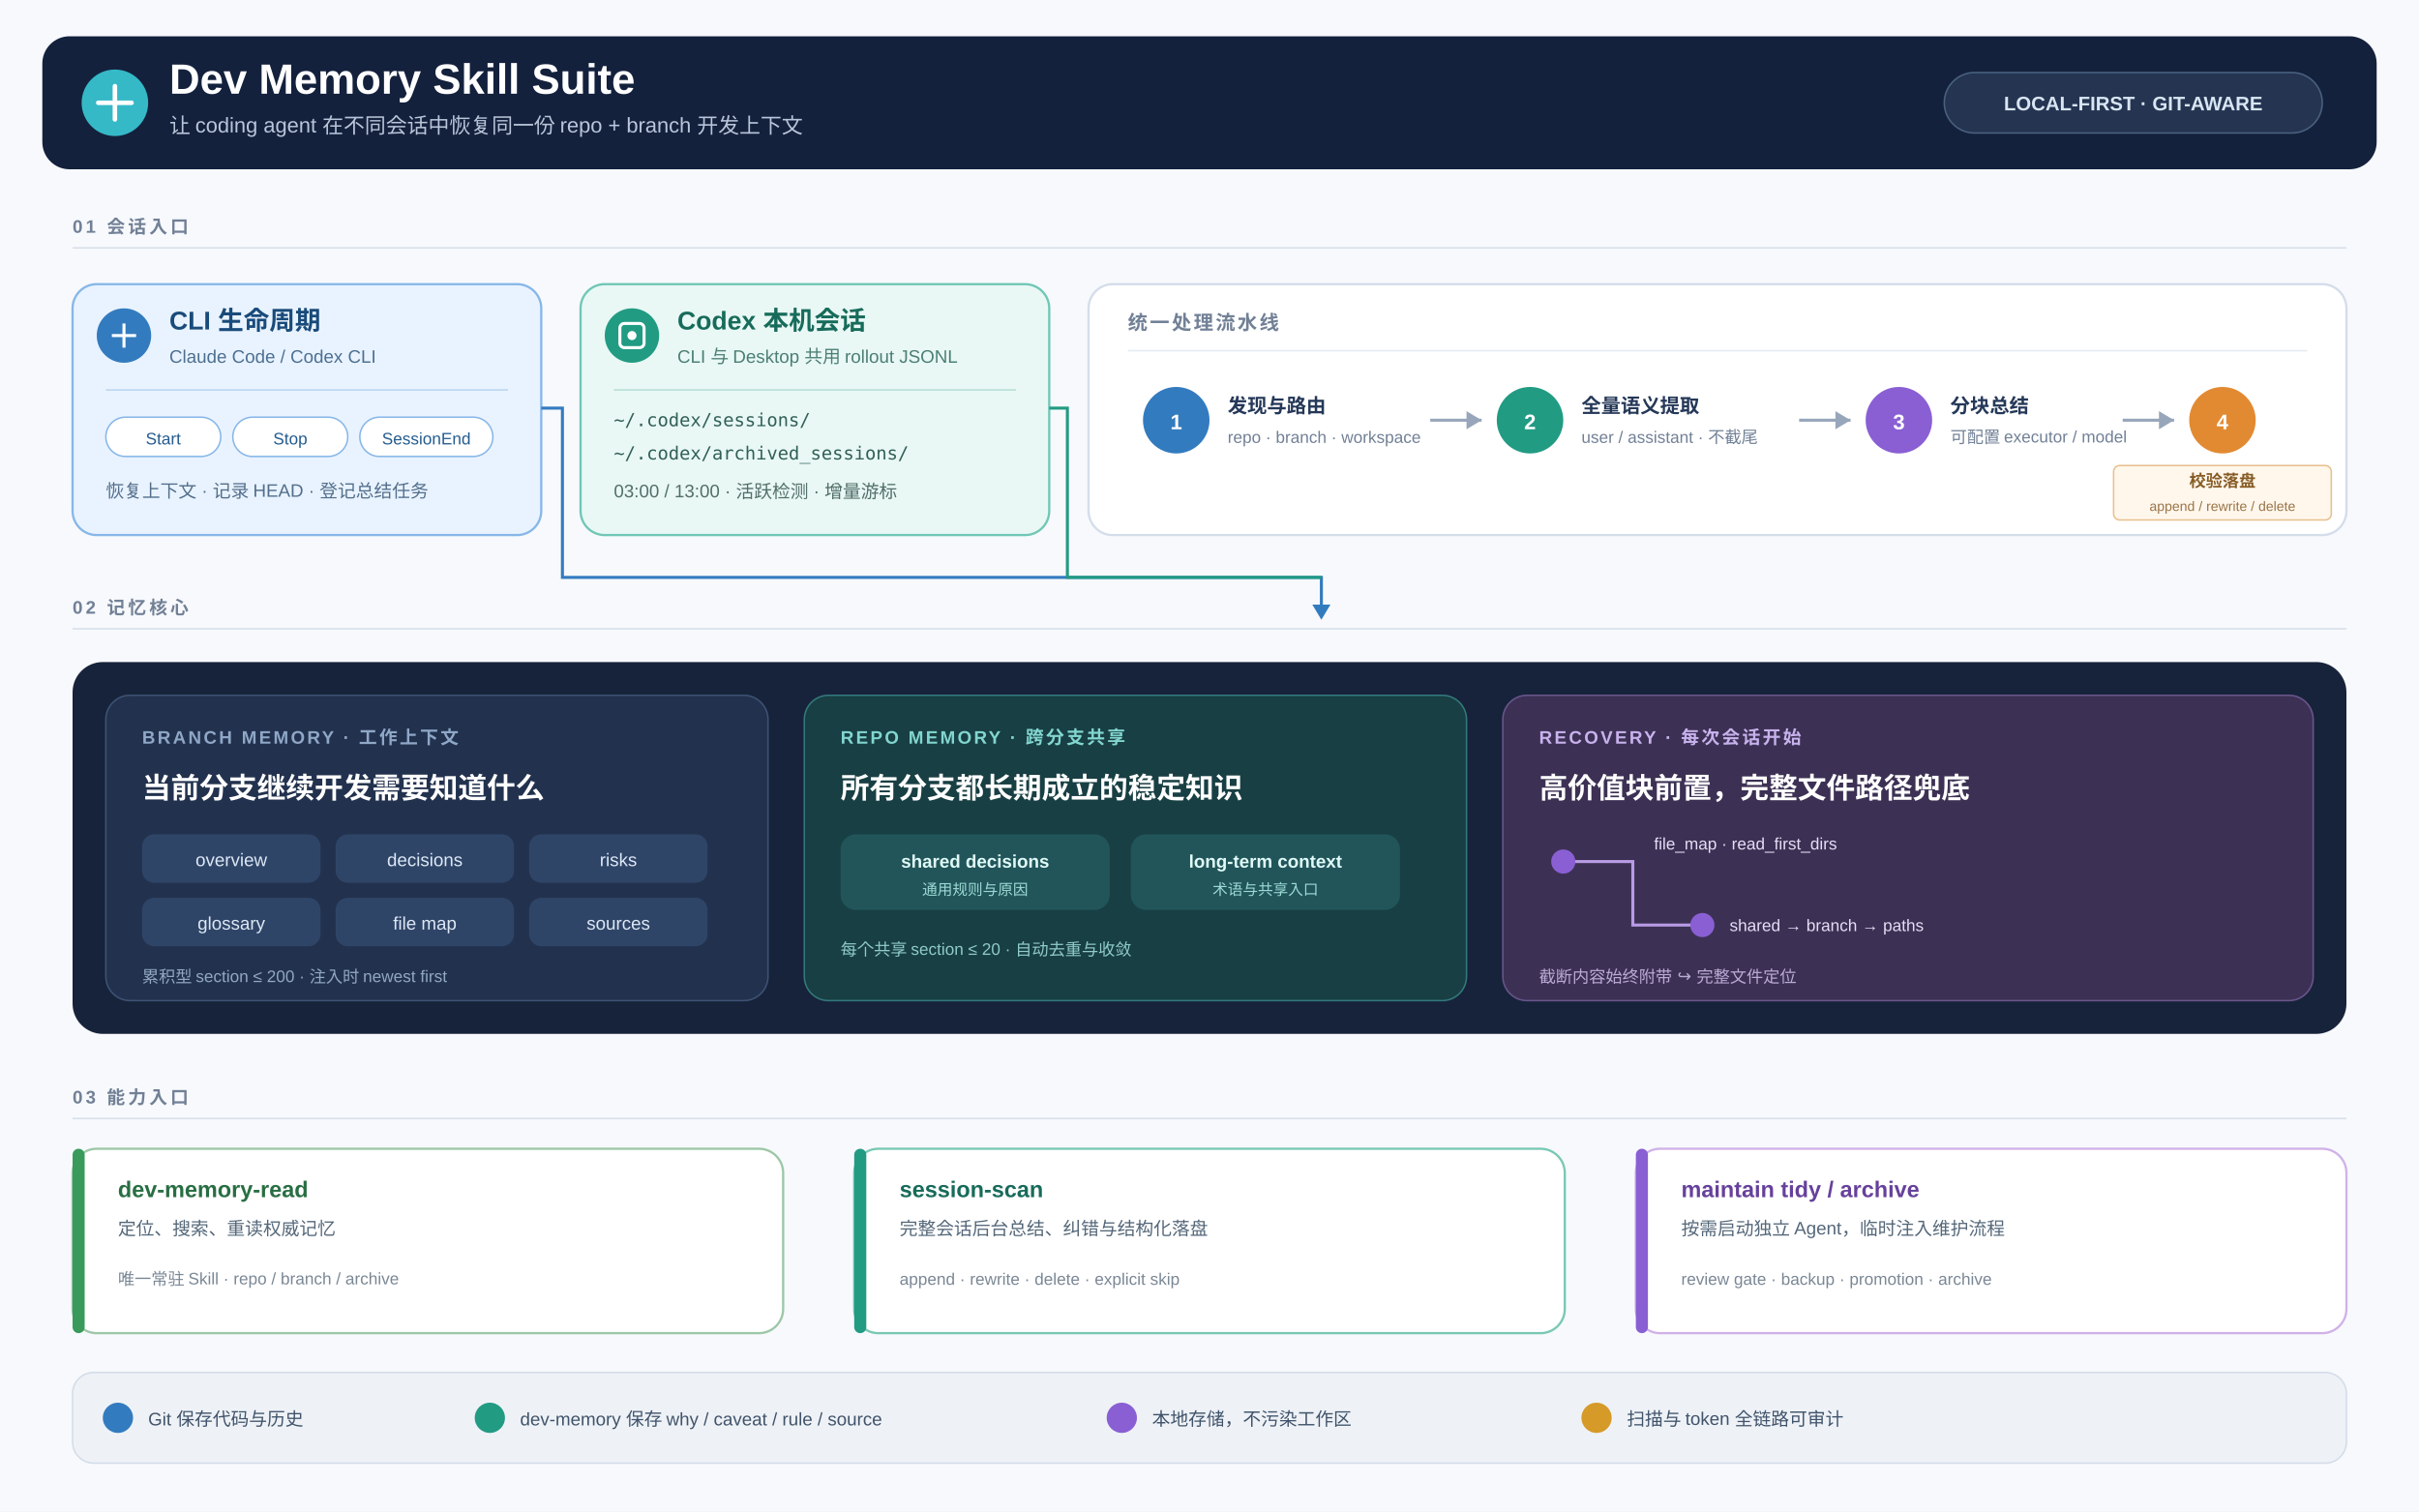
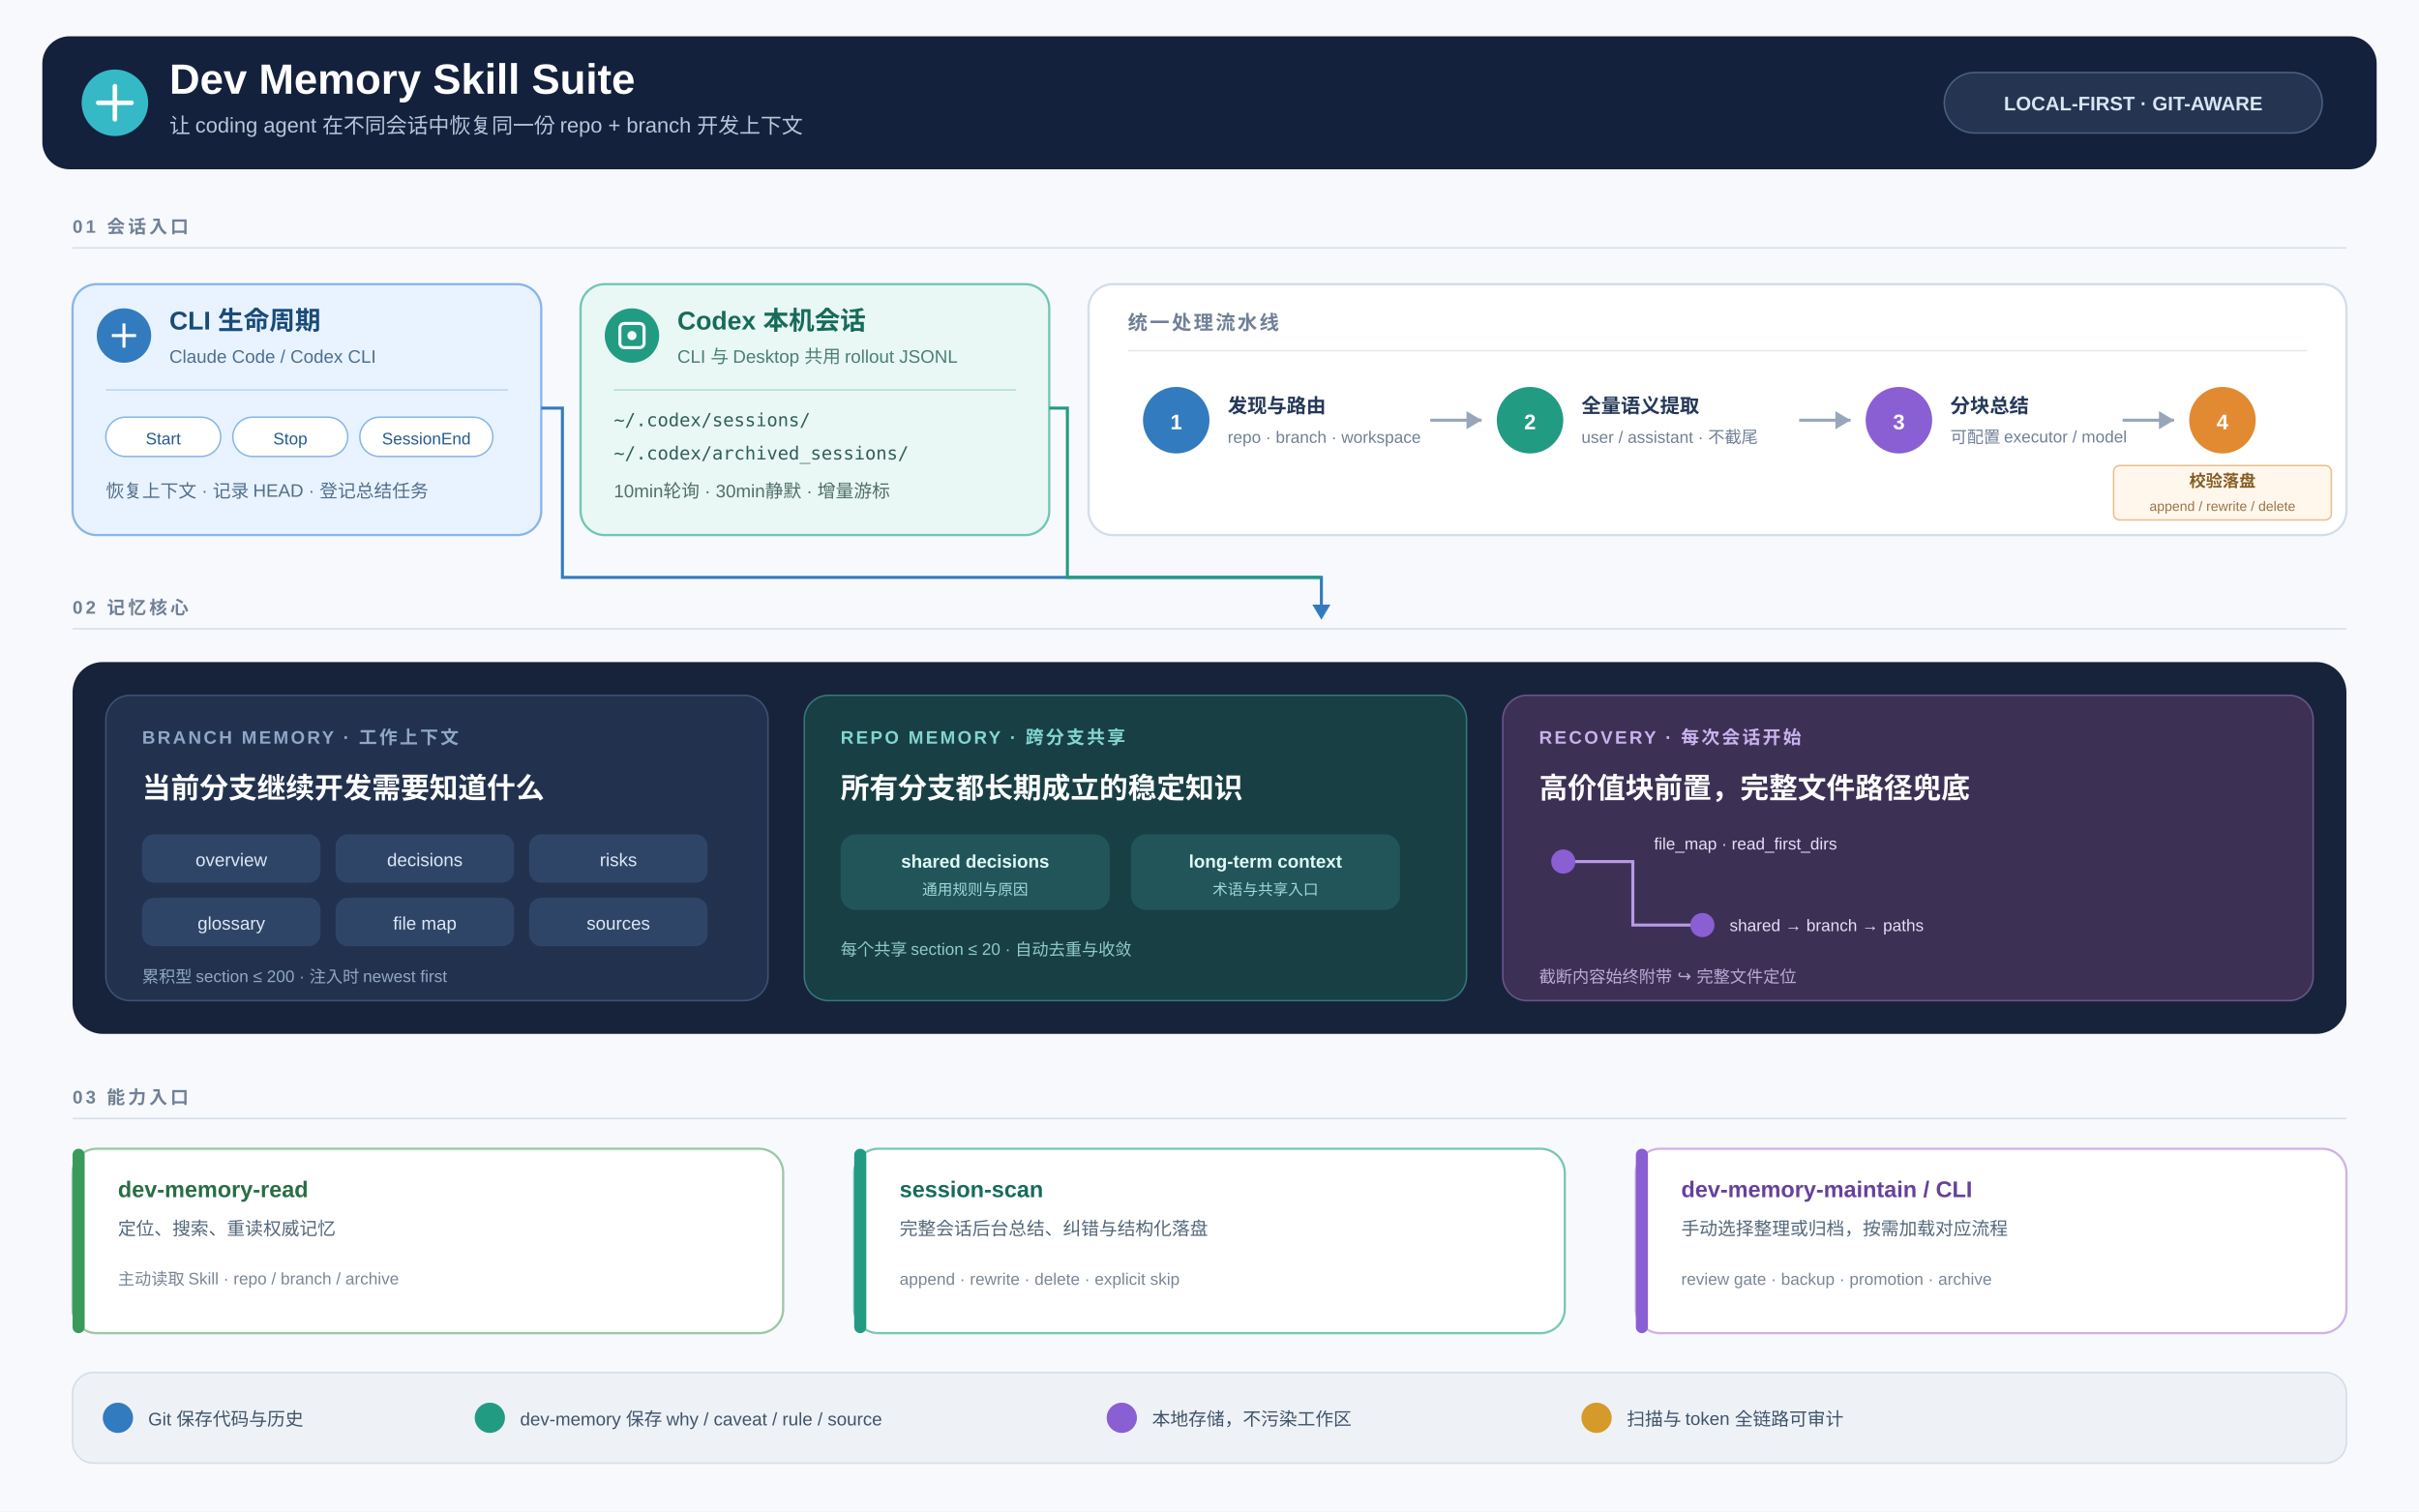
<svg xmlns="http://www.w3.org/2000/svg" viewBox="0 0 1600 1000" width="1600" height="1000">
  <rect width="1600" height="1000" fill="#F7F9FC" />
  <rect x="28" y="24" width="1544" height="88" rx="18" fill="#14213D" />
  <circle cx="76" cy="68" r="22" fill="#35B9C7" />
  <path d="M65 68h22M76 57v22" stroke="#FFFFFF" stroke-width="3" stroke-linecap="round" />
  <text x="112" y="62" font-size="28" font-weight="700" fill="#FFFFFF" font-family="Arial, Noto Sans SC, sans-serif">Dev Memory Skill Suite</text>
  <text x="112" y="88" font-size="14" fill="#B9C5D8" font-family="Arial, Noto Sans SC, sans-serif">让 coding agent 在不同会话中恢复同一份 repo + branch 开发上下文</text>
  <rect x="1286" y="48" width="250" height="40" rx="20" fill="#243451" stroke="#49617F" />
  <text x="1411" y="73" text-anchor="middle" font-size="13" font-weight="600" fill="#D9E5F2" font-family="Arial, Noto Sans SC, sans-serif">LOCAL-FIRST · GIT-AWARE</text>
  <text x="48" y="154" font-size="12" font-weight="700" fill="#718096" letter-spacing="2" font-family="Arial, Noto Sans SC, sans-serif">01  会话入口</text>
  <line x1="48" y1="164" x2="1552" y2="164" stroke="#D7DFEA" />
  <rect x="48" y="188" width="310" height="166" rx="16" fill="#E9F3FF" stroke="#87B7E8" stroke-width="1.5" />
  <circle cx="82" cy="222" r="18" fill="#337BBF" />
  <path d="M74 222h16M82 214v16" stroke="#FFFFFF" stroke-width="2" />
  <text x="112" y="218" font-size="17" font-weight="700" fill="#194B7A" font-family="Arial, Noto Sans SC, sans-serif">CLI 生命周期</text>
  <text x="112" y="240" font-size="12" fill="#4C6F91" font-family="Arial, Noto Sans SC, sans-serif">Claude Code / Codex CLI</text>
  <line x1="70" y1="258" x2="336" y2="258" stroke="#B9D6F1" />
  <rect x="70" y="276" width="76" height="26" rx="13" fill="#FFFFFF" stroke="#87B7E8" />
  <text x="108" y="294" text-anchor="middle" font-size="11" fill="#245B8E" font-family="Arial, Noto Sans SC, sans-serif">Start</text>
  <rect x="154" y="276" width="76" height="26" rx="13" fill="#FFFFFF" stroke="#87B7E8" />
  <text x="192" y="294" text-anchor="middle" font-size="11" fill="#245B8E" font-family="Arial, Noto Sans SC, sans-serif">Stop</text>
  <rect x="238" y="276" width="88" height="26" rx="13" fill="#FFFFFF" stroke="#87B7E8" />
  <text x="282" y="294" text-anchor="middle" font-size="11" fill="#245B8E" font-family="Arial, Noto Sans SC, sans-serif">SessionEnd</text>
  <text x="70" y="329" font-size="12" fill="#526E8A" font-family="Arial, Noto Sans SC, sans-serif">恢复上下文 · 记录 HEAD · 登记总结任务</text>
  <rect x="384" y="188" width="310" height="166" rx="16" fill="#E9F8F5" stroke="#70C7B5" stroke-width="1.5" />
  <circle cx="418" cy="222" r="18" fill="#229B83" />
  <rect x="410" y="214" width="16" height="16" rx="3" fill="none" stroke="#FFFFFF" stroke-width="2" />
  <circle cx="418" cy="222" r="3" fill="#FFFFFF" />
  <text x="448" y="218" font-size="17" font-weight="700" fill="#176B5A" font-family="Arial, Noto Sans SC, sans-serif">Codex 本机会话</text>
  <text x="448" y="240" font-size="12" fill="#4B7E74" font-family="Arial, Noto Sans SC, sans-serif">CLI 与 Desktop 共用 rollout JSONL</text>
  <line x1="406" y1="258" x2="672" y2="258" stroke="#B5DED5" />
  <text x="406" y="282" font-size="12" fill="#315F57" font-family="ui-monospace, monospace">~/.codex/sessions/</text>
  <text x="406" y="304" font-size="12" fill="#315F57" font-family="ui-monospace, monospace">~/.codex/archived_sessions/</text>
-   <text x="406" y="329" font-size="12" fill="#526E68" font-family="Arial, Noto Sans SC, sans-serif">03:00 / 13:00 · 活跃检测 · 增量游标</text>
+   <text x="406" y="329" font-size="12" fill="#526E68" font-family="Arial, Noto Sans SC, sans-serif">10min轮询 · 30min静默 · 增量游标</text>
  <rect x="720" y="188" width="832" height="166" rx="16" fill="#FFFFFF" stroke="#D4DDEA" stroke-width="1.5" />
  <text x="746" y="218" font-size="13" font-weight="700" fill="#718096" letter-spacing="1.5" font-family="Arial, Noto Sans SC, sans-serif">统一处理流水线</text>
  <line x1="746" y1="232" x2="1526" y2="232" stroke="#E4E9F0" />
  <circle cx="778" cy="278" r="22" fill="#337BBF" />
  <text x="778" y="284" text-anchor="middle" font-size="14" font-weight="700" fill="#FFFFFF" font-family="Arial, sans-serif">1</text>
  <text x="812" y="273" font-size="13" font-weight="700" fill="#253858" font-family="Arial, Noto Sans SC, sans-serif">发现与路由</text>
  <text x="812" y="293" font-size="11" fill="#718096" font-family="Arial, Noto Sans SC, sans-serif">repo · branch · workspace</text>
  <line x1="946" y1="278" x2="980" y2="278" stroke="#97A6BA" stroke-width="2" />
  <polygon points="980,278 970,272 970,284" fill="#97A6BA" />
  <circle cx="1012" cy="278" r="22" fill="#229B83" />
  <text x="1012" y="284" text-anchor="middle" font-size="14" font-weight="700" fill="#FFFFFF" font-family="Arial, sans-serif">2</text>
  <text x="1046" y="273" font-size="13" font-weight="700" fill="#253858" font-family="Arial, Noto Sans SC, sans-serif">全量语义提取</text>
  <text x="1046" y="293" font-size="11" fill="#718096" font-family="Arial, Noto Sans SC, sans-serif">user / assistant · 不截尾</text>
  <line x1="1190" y1="278" x2="1224" y2="278" stroke="#97A6BA" stroke-width="2" />
  <polygon points="1224,278 1214,272 1214,284" fill="#97A6BA" />
  <circle cx="1256" cy="278" r="22" fill="#8A5FD3" />
  <text x="1256" y="284" text-anchor="middle" font-size="14" font-weight="700" fill="#FFFFFF" font-family="Arial, sans-serif">3</text>
  <text x="1290" y="273" font-size="13" font-weight="700" fill="#253858" font-family="Arial, Noto Sans SC, sans-serif">分块总结</text>
  <text x="1290" y="293" font-size="11" fill="#718096" font-family="Arial, Noto Sans SC, sans-serif">可配置 executor / model</text>
  <line x1="1404" y1="278" x2="1438" y2="278" stroke="#97A6BA" stroke-width="2" />
  <polygon points="1438,278 1428,272 1428,284" fill="#97A6BA" />
  <circle cx="1470" cy="278" r="22" fill="#E28A32" />
  <text x="1470" y="284" text-anchor="middle" font-size="14" font-weight="700" fill="#FFFFFF" font-family="Arial, sans-serif">4</text>
  <rect x="1398" y="308" width="144" height="36" rx="4" fill="#FFF7EC" stroke="#E8C08E" />
  <text x="1470" y="322" text-anchor="middle" font-size="11" font-weight="700" fill="#865B24" font-family="Arial, Noto Sans SC, sans-serif">校验落盘</text>
  <text x="1470" y="338" text-anchor="middle" font-size="9" fill="#9A7447" font-family="Arial, Noto Sans SC, sans-serif">append / rewrite / delete</text>
  <polyline points="358,270 372,270 372,382 874,382 874,402" fill="none" stroke="#337BBF" stroke-width="2" />
  <polygon points="874,410 868,400 880,400" fill="#337BBF" />
  <polyline points="694,270 706,270 706,382 874,382" fill="none" stroke="#229B83" stroke-width="2" />
  <text x="48" y="406" font-size="12" font-weight="700" fill="#718096" letter-spacing="2" font-family="Arial, Noto Sans SC, sans-serif">02  记忆核心</text>
  <line x1="48" y1="416" x2="1552" y2="416" stroke="#D7DFEA" />
  <rect x="48" y="438" width="1504" height="246" rx="20" fill="#17233A" />
  <rect x="70" y="460" width="438" height="202" rx="16" fill="#22324E" stroke="#3D5274" />
  <text x="94" y="492" font-size="12" font-weight="700" fill="#8FA7C6" letter-spacing="1.5" font-family="Arial, Noto Sans SC, sans-serif">BRANCH MEMORY · 工作上下文</text>
  <text x="94" y="528" font-size="19" font-weight="700" fill="#FFFFFF" font-family="Arial, Noto Sans SC, sans-serif">当前分支继续开发需要知道什么</text>
  <rect x="94" y="552" width="118" height="32" rx="8" fill="#2F4568" />
  <text x="153" y="573" text-anchor="middle" font-size="12" fill="#DDE8F5" font-family="Arial, Noto Sans SC, sans-serif">overview</text>
  <rect x="222" y="552" width="118" height="32" rx="8" fill="#2F4568" />
  <text x="281" y="573" text-anchor="middle" font-size="12" fill="#DDE8F5" font-family="Arial, Noto Sans SC, sans-serif">decisions</text>
  <rect x="350" y="552" width="118" height="32" rx="8" fill="#2F4568" />
  <text x="409" y="573" text-anchor="middle" font-size="12" fill="#DDE8F5" font-family="Arial, Noto Sans SC, sans-serif">risks</text>
  <rect x="94" y="594" width="118" height="32" rx="8" fill="#2F4568" />
  <text x="153" y="615" text-anchor="middle" font-size="12" fill="#DDE8F5" font-family="Arial, Noto Sans SC, sans-serif">glossary</text>
  <rect x="222" y="594" width="118" height="32" rx="8" fill="#2F4568" />
  <text x="281" y="615" text-anchor="middle" font-size="12" fill="#DDE8F5" font-family="Arial, Noto Sans SC, sans-serif">file map</text>
  <rect x="350" y="594" width="118" height="32" rx="8" fill="#2F4568" />
  <text x="409" y="615" text-anchor="middle" font-size="12" fill="#DDE8F5" font-family="Arial, Noto Sans SC, sans-serif">sources</text>
  <text x="94" y="650" font-size="11" fill="#91A7C2" font-family="Arial, Noto Sans SC, sans-serif">累积型 section ≤ 200 · 注入时 newest first</text>
  <rect x="532" y="460" width="438" height="202" rx="16" fill="#183F43" stroke="#33787D" />
  <text x="556" y="492" font-size="12" font-weight="700" fill="#82D6D0" letter-spacing="1.5" font-family="Arial, Noto Sans SC, sans-serif">REPO MEMORY · 跨分支共享</text>
  <text x="556" y="528" font-size="19" font-weight="700" fill="#FFFFFF" font-family="Arial, Noto Sans SC, sans-serif">所有分支都长期成立的稳定知识</text>
  <rect x="556" y="552" width="178" height="50" rx="10" fill="#21555A" />
  <text x="645" y="574" text-anchor="middle" font-size="12" font-weight="700" fill="#E0FAF7" font-family="Arial, Noto Sans SC, sans-serif">shared decisions</text>
  <text x="645" y="592" text-anchor="middle" font-size="10" fill="#9CD9D4" font-family="Arial, Noto Sans SC, sans-serif">通用规则与原因</text>
  <rect x="748" y="552" width="178" height="50" rx="10" fill="#21555A" />
  <text x="837" y="574" text-anchor="middle" font-size="12" font-weight="700" fill="#E0FAF7" font-family="Arial, Noto Sans SC, sans-serif">long-term context</text>
  <text x="837" y="592" text-anchor="middle" font-size="10" fill="#9CD9D4" font-family="Arial, Noto Sans SC, sans-serif">术语与共享入口</text>
  <text x="556" y="632" font-size="11" fill="#8FCBC7" font-family="Arial, Noto Sans SC, sans-serif">每个共享 section ≤ 20 · 自动去重与收敛</text>
  <rect x="994" y="460" width="536" height="202" rx="16" fill="#3C3154" stroke="#69558D" />
  <text x="1018" y="492" font-size="12" font-weight="700" fill="#C8B2ED" letter-spacing="1.5" font-family="Arial, Noto Sans SC, sans-serif">RECOVERY · 每次会话开始</text>
  <text x="1018" y="528" font-size="19" font-weight="700" fill="#FFFFFF" font-family="Arial, Noto Sans SC, sans-serif">高价值块前置，完整文件路径兜底</text>
  <polyline points="1034,570 1080,570 1080,612 1126,612" fill="none" stroke="#B89BE5" stroke-width="2" />
  <circle cx="1034" cy="570" r="8" fill="#8A5FD3" />
  <circle cx="1126" cy="612" r="8" fill="#8A5FD3" />
  <text x="1094" y="562" font-size="11" fill="#E6DDF5" font-family="Arial, Noto Sans SC, sans-serif">file_map · read_first_dirs</text>
  <text x="1144" y="616" font-size="11" fill="#E6DDF5" font-family="Arial, Noto Sans SC, sans-serif">shared → branch → paths</text>
  <text x="1018" y="650" font-size="11" fill="#BBAAD6" font-family="Arial, Noto Sans SC, sans-serif">截断内容始终附带 ↪ 完整文件定位</text>
  <text x="48" y="730" font-size="12" font-weight="700" fill="#718096" letter-spacing="2" font-family="Arial, Noto Sans SC, sans-serif">03  能力入口</text>
  <line x1="48" y1="740" x2="1552" y2="740" stroke="#D7DFEA" />
  <rect x="48" y="760" width="470" height="122" rx="16" fill="#FFFFFF" stroke="#9DC7A7" stroke-width="1.5" />
  <rect x="48" y="760" width="8" height="122" rx="4" fill="#399A5C" />
  <text x="78" y="792" font-size="15" font-weight="700" fill="#286E43" font-family="Arial, Noto Sans SC, sans-serif">dev-memory-read</text>
  <text x="78" y="817" font-size="12" fill="#546779" font-family="Arial, Noto Sans SC, sans-serif">定位、搜索、重读权威记忆</text>
-   <text x="78" y="850" font-size="11" fill="#7A8795" font-family="Arial, Noto Sans SC, sans-serif">唯一常驻 Skill · repo / branch / archive</text>
+   <text x="78" y="850" font-size="11" fill="#7A8795" font-family="Arial, Noto Sans SC, sans-serif">主动读取 Skill · repo / branch / archive</text>
  <rect x="565" y="760" width="470" height="122" rx="16" fill="#FFFFFF" stroke="#79C8B4" stroke-width="1.5" />
  <rect x="565" y="760" width="8" height="122" rx="4" fill="#229B83" />
  <text x="595" y="792" font-size="15" font-weight="700" fill="#176B5A" font-family="Arial, Noto Sans SC, sans-serif">session-scan</text>
  <text x="595" y="817" font-size="12" fill="#546779" font-family="Arial, Noto Sans SC, sans-serif">完整会话后台总结、纠错与结构化落盘</text>
  <text x="595" y="850" font-size="11" fill="#7A8795" font-family="Arial, Noto Sans SC, sans-serif">append · rewrite · delete · explicit skip</text>
  <rect x="1082" y="760" width="470" height="122" rx="16" fill="#FFFFFF" stroke="#D0B2E7" stroke-width="1.5" />
  <rect x="1082" y="760" width="8" height="122" rx="4" fill="#8A5FD3" />
-   <text x="1112" y="792" font-size="15" font-weight="700" fill="#66419B" font-family="Arial, Noto Sans SC, sans-serif">maintain tidy / archive</text>
-   <text x="1112" y="817" font-size="12" fill="#546779" font-family="Arial, Noto Sans SC, sans-serif">按需启动独立 Agent，临时注入维护流程</text>
+   <text x="1112" y="792" font-size="15" font-weight="700" fill="#66419B" font-family="Arial, Noto Sans SC, sans-serif">dev-memory-maintain / CLI</text>
+   <text x="1112" y="817" font-size="12" fill="#546779" font-family="Arial, Noto Sans SC, sans-serif">手动选择整理或归档，按需加载对应流程</text>
  <text x="1112" y="850" font-size="11" fill="#7A8795" font-family="Arial, Noto Sans SC, sans-serif">review gate · backup · promotion · archive</text>
  <rect x="48" y="908" width="1504" height="60" rx="14" fill="#EEF2F7" stroke="#D3DCE8" />
  <circle cx="78" cy="938" r="10" fill="#337BBF" />
  <text x="98" y="943" font-size="12" fill="#40536A" font-family="Arial, Noto Sans SC, sans-serif">Git 保存代码与历史</text>
  <circle cx="324" cy="938" r="10" fill="#229B83" />
  <text x="344" y="943" font-size="12" fill="#40536A" font-family="Arial, Noto Sans SC, sans-serif">dev-memory 保存 why / caveat / rule / source</text>
  <circle cx="742" cy="938" r="10" fill="#8A5FD3" />
  <text x="762" y="943" font-size="12" fill="#40536A" font-family="Arial, Noto Sans SC, sans-serif">本地存储，不污染工作区</text>
  <circle cx="1056" cy="938" r="10" fill="#D69A28" />
  <text x="1076" y="943" font-size="12" fill="#40536A" font-family="Arial, Noto Sans SC, sans-serif">扫描与 token 全链路可审计</text>
</svg>
